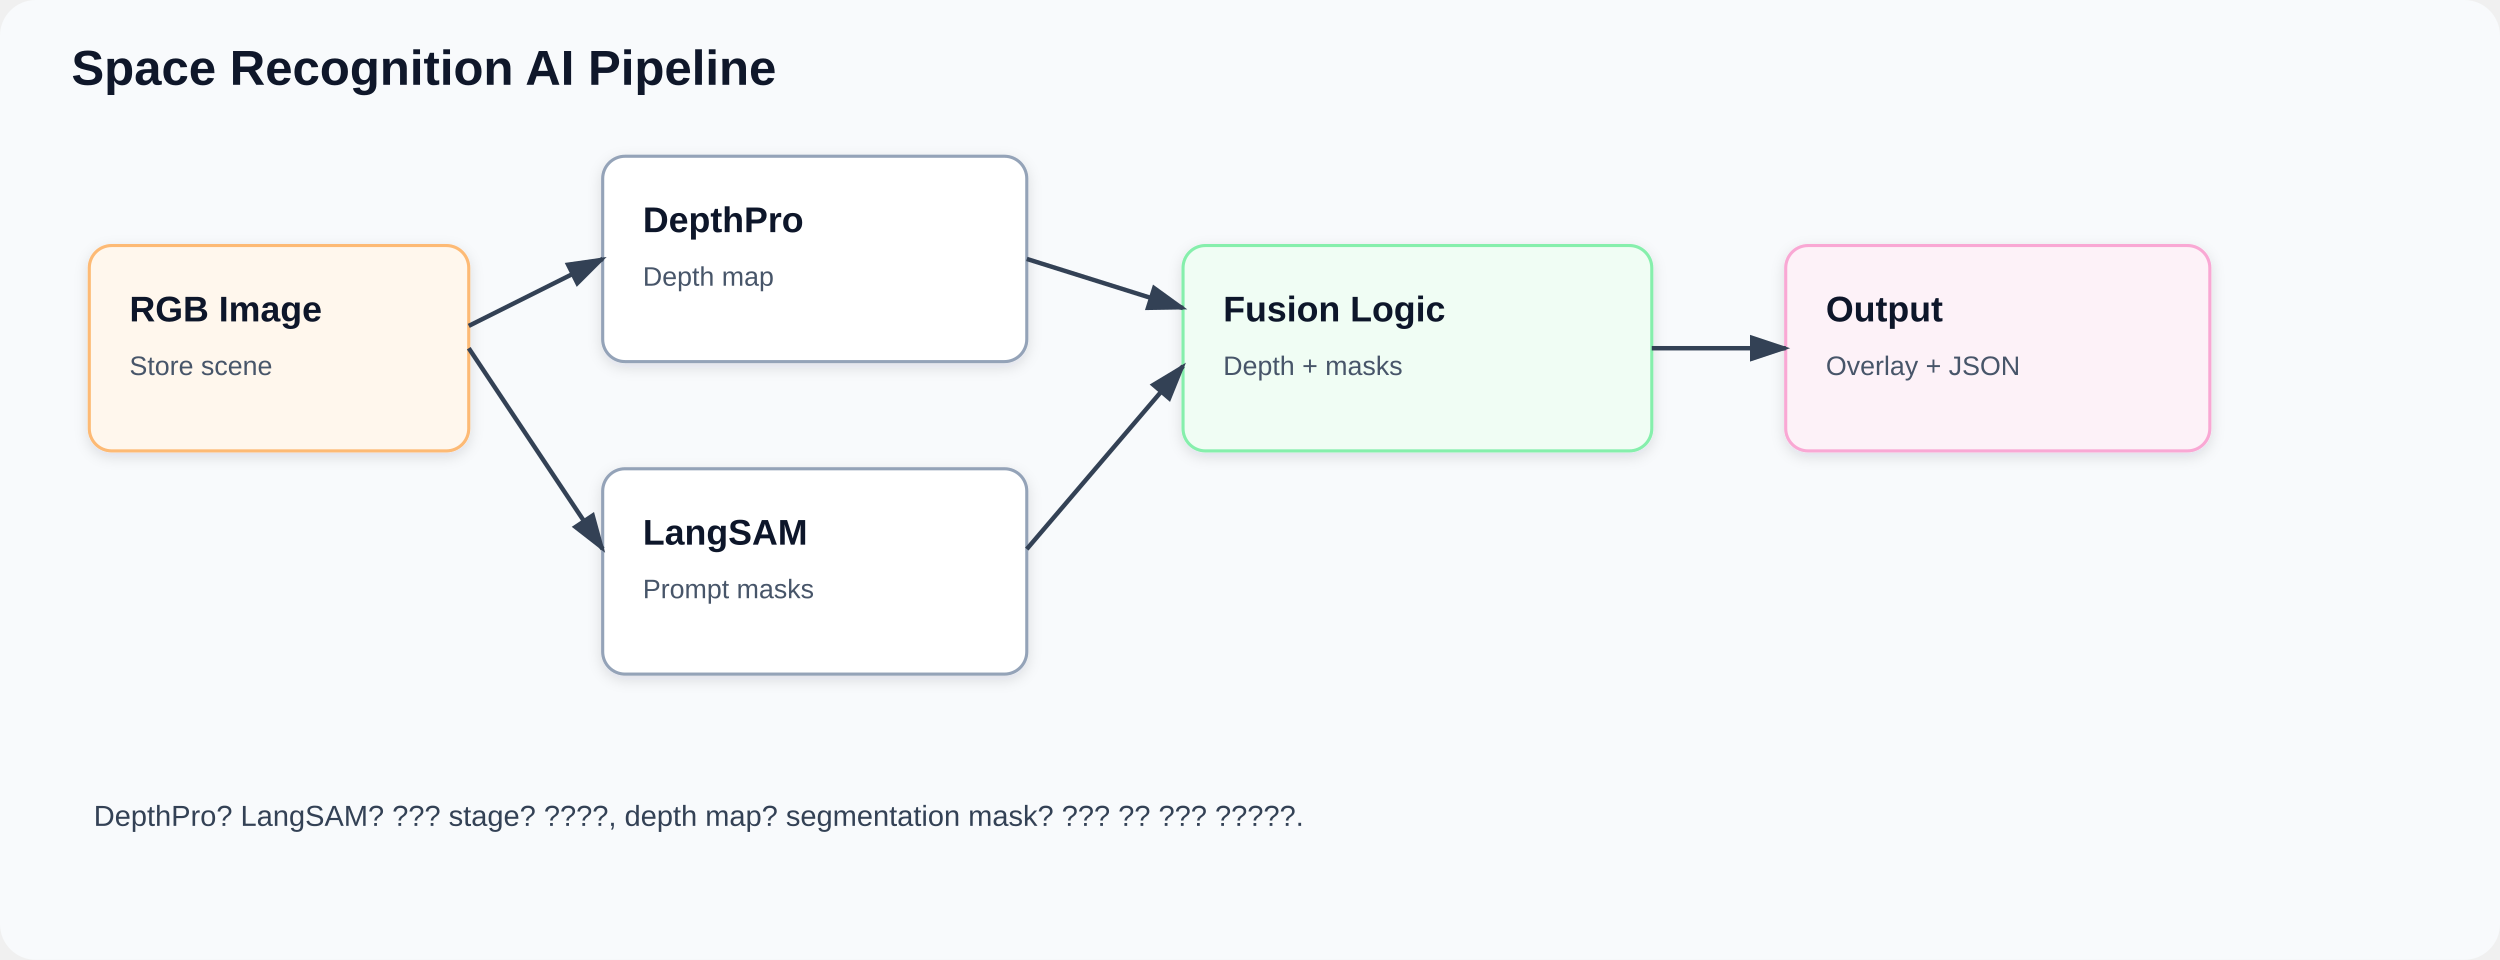
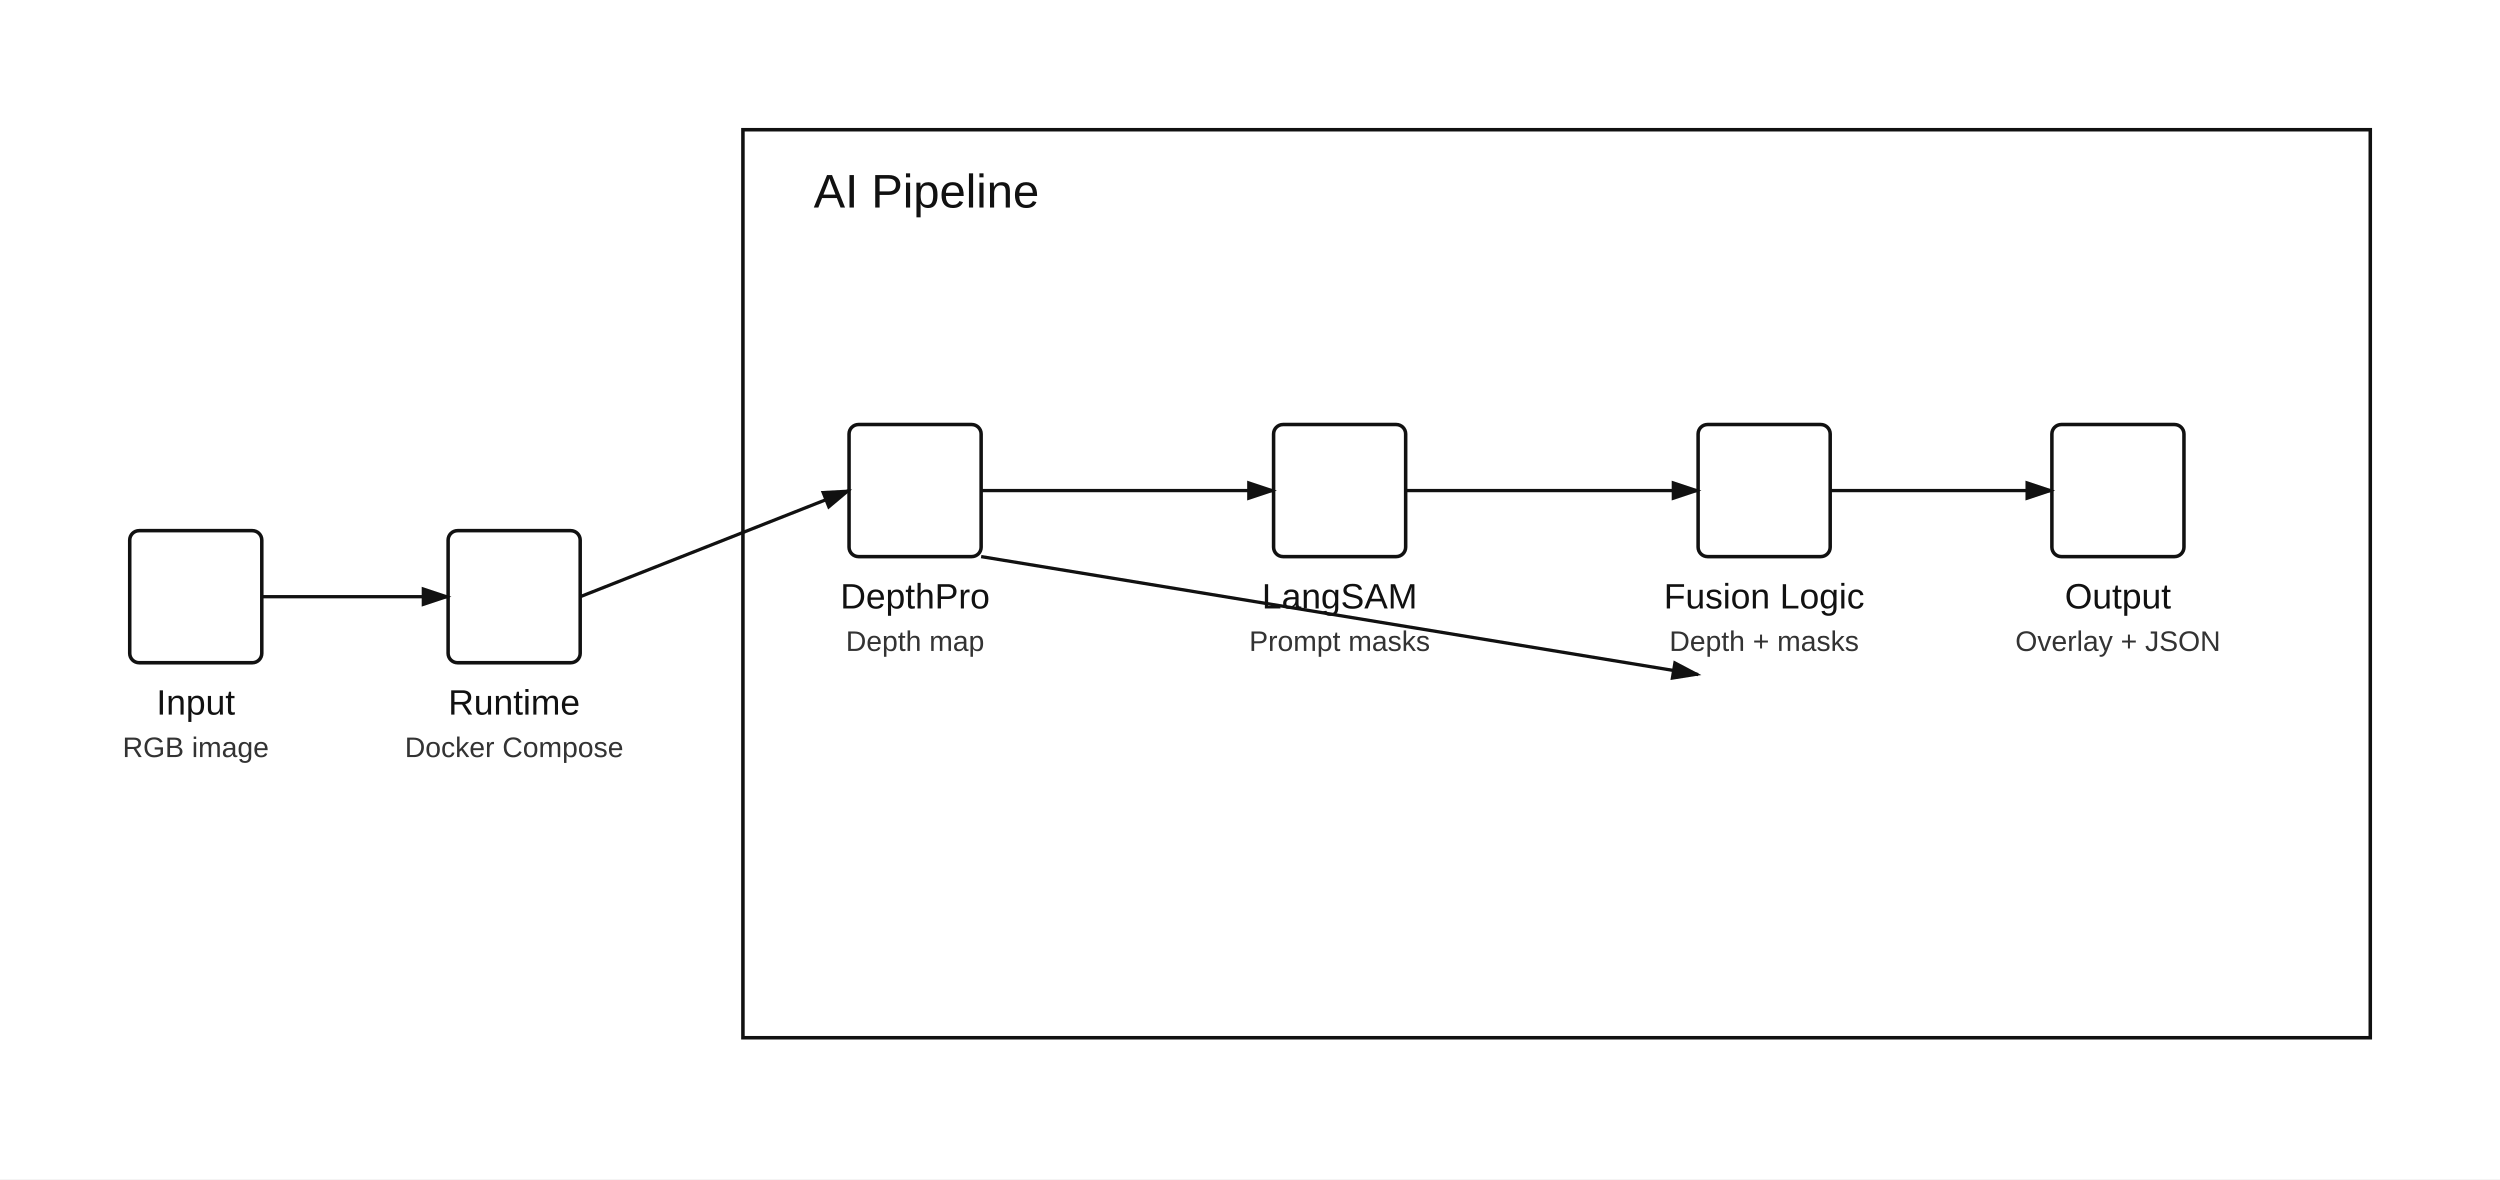
- <svg xmlns="http://www.w3.org/2000/svg" width="1120" height="430" viewBox="0 0 1120 430" role="img" aria-labelledby="title desc">
+ <svg xmlns="http://www.w3.org/2000/svg" width="1060" height="500" viewBox="0 0 1060 500" role="img" aria-labelledby="title desc">
  <defs>
    <marker id="arrow" markerWidth="10" markerHeight="10" refX="8" refY="3" orient="auto" markerUnits="strokeWidth">
-       <path d="M0,0 L0,6 L9,3 z" fill="#334155" />
+       <path d="M0,0 L0,6 L9,3 z" fill="#111" />
    </marker>
-     <filter id="shadow" x="-10%" y="-10%" width="120%" height="120%">
-       <feDropShadow dx="0" dy="2" stdDeviation="3" flood-color="#0f172a" flood-opacity="0.12" />
-     </filter>
  </defs>
-   <style>
-     .bg{fill:#f8fafc}.group{fill:#eef6ff;stroke:#93c5fd;stroke-width:1.2;stroke-dasharray:5 5}.label{font-family:Arial,'Noto Sans KR',sans-serif;font-size:16px;font-weight:700;fill:#0f172a}.sub{font-family:Arial,'Noto Sans KR',sans-serif;font-size:12px;fill:#475569}.edge{font-family:Arial,'Noto Sans KR',sans-serif;font-size:11px;fill:#475569}.title{font-family:Arial,'Noto Sans KR',sans-serif;font-size:22px;font-weight:800;fill:#0f172a}.caption{font-family:Arial,'Noto Sans KR',sans-serif;font-size:13px;fill:#334155}.arrow{stroke:#334155;stroke-width:2;fill:none;marker-end:url(#arrow)}.card{filter:url(#shadow)}
-   </style>
-   <rect class="bg" width="100%" height="100%" rx="16" />
-   <text x="32" y="38" class="title">Space Recognition AI Pipeline</text>
-   <g class="card">
-     <g>
-       <rect x="40" y="110" width="170" height="92" rx="10" fill="#fff7ed" stroke="#fdba74" stroke-width="1.4" />
-       <text x="58" y="144" class="label">RGB Image</text>
-       <text x="58" y="168" class="sub">Store scene</text>
-     </g>
+   <style>.label,.svc,.sub,.cloud-title,.awslogo{font-family:Arial,Helvetica,sans-serif;fill:#111}.cloud-title{font-size:20px}.awslogo{font-size:15px;font-weight:bold;fill:#fff}.svc{font-size:15px}.sub{font-size:12px;fill:#333}.caption{font-size:13px;fill:#333}.arrow{stroke:#111;stroke-width:1.4;fill:none;marker-end:url(#arrow)}</style>
+   <rect width="100%" height="100%" fill="#fff" />
+   <g>
+     <rect x="55" y="225" width="56" height="56" rx="4" fill="#fff" stroke="#111" stroke-width="1.5" />
+     <text x="83" y="303" text-anchor="middle" class="svc">
+       <tspan x="83" dy="0">Input</tspan>
+     </text>
+     <text x="83" y="321" text-anchor="middle" class="sub">
+       <tspan x="83" dy="0">RGB image</tspan>
+     </text>
  </g>
-   <g class="card">
-     <g>
-       <rect x="270" y="70" width="190" height="92" rx="10" fill="#ffffff" stroke="#94a3b8" stroke-width="1.4" />
-       <text x="288" y="104" class="label">DepthPro</text>
-       <text x="288" y="128" class="sub">Depth map</text>
-     </g>
+   <g>
+     <rect x="190" y="225" width="56" height="56" rx="4" fill="#fff" stroke="#111" stroke-width="1.5" />
+     <text x="218" y="303" text-anchor="middle" class="svc">
+       <tspan x="218" dy="0">Runtime</tspan>
+     </text>
+     <text x="218" y="321" text-anchor="middle" class="sub">
+       <tspan x="218" dy="0">Docker Compose</tspan>
+     </text>
  </g>
-   <g class="card">
-     <g>
-       <rect x="270" y="210" width="190" height="92" rx="10" fill="#ffffff" stroke="#94a3b8" stroke-width="1.4" />
-       <text x="288" y="244" class="label">LangSAM</text>
-       <text x="288" y="268" class="sub">Prompt masks</text>
-     </g>
+   <rect x="315" y="55" width="690" height="385" fill="#fff" stroke="#111" stroke-width="1.5" />
+   <text x="345" y="88" class="cloud-title">AI Pipeline</text>
+   <g>
+     <rect x="360" y="180" width="56" height="56" rx="4" fill="#fff" stroke="#111" stroke-width="1.5" />
+     <text x="388" y="258" text-anchor="middle" class="svc">
+       <tspan x="388" dy="0">DepthPro</tspan>
+     </text>
+     <text x="388" y="276" text-anchor="middle" class="sub">
+       <tspan x="388" dy="0">Depth map</tspan>
+     </text>
  </g>
-   <g class="card">
-     <g>
-       <rect x="530" y="110" width="210" height="92" rx="10" fill="#f0fdf4" stroke="#86efac" stroke-width="1.4" />
-       <text x="548" y="144" class="label">Fusion Logic</text>
-       <text x="548" y="168" class="sub">Depth + masks</text>
-     </g>
+   <g>
+     <rect x="540" y="180" width="56" height="56" rx="4" fill="#fff" stroke="#111" stroke-width="1.5" />
+     <text x="568" y="258" text-anchor="middle" class="svc">
+       <tspan x="568" dy="0">LangSAM</tspan>
+     </text>
+     <text x="568" y="276" text-anchor="middle" class="sub">
+       <tspan x="568" dy="0">Prompt masks</tspan>
+     </text>
  </g>
-   <g class="card">
-     <g>
-       <rect x="800" y="110" width="190" height="92" rx="10" fill="#fdf2f8" stroke="#f9a8d4" stroke-width="1.4" />
-       <text x="818" y="144" class="label">Output</text>
-       <text x="818" y="168" class="sub">Overlay + JSON</text>
-     </g>
+   <g>
+     <rect x="720" y="180" width="56" height="56" rx="4" fill="#fff" stroke="#111" stroke-width="1.5" />
+     <text x="748" y="258" text-anchor="middle" class="svc">
+       <tspan x="748" dy="0">Fusion Logic</tspan>
+     </text>
+     <text x="748" y="276" text-anchor="middle" class="sub">
+       <tspan x="748" dy="0">Depth + masks</tspan>
+     </text>
  </g>
-   <path d="M 210 146 L 270 116" class="arrow" />
-   <path d="M 210 156 L 270 246" class="arrow" />
-   <path d="M 460 116 L 530 138" class="arrow" />
-   <path d="M 460 246 L 530 164" class="arrow" />
-   <path d="M 740 156 L 800 156" class="arrow" />
-   <text x="42" y="370" class="caption">DepthPro? LangSAM? ??? stage? ????, depth map? segmentation mask? ??? ?? ??? ?????.</text>
+   <g>
+     <rect x="870" y="180" width="56" height="56" rx="4" fill="#fff" stroke="#111" stroke-width="1.5" />
+     <text x="898" y="258" text-anchor="middle" class="svc">
+       <tspan x="898" dy="0">Output</tspan>
+     </text>
+     <text x="898" y="276" text-anchor="middle" class="sub">
+       <tspan x="898" dy="0">Overlay + JSON</tspan>
+     </text>
+   </g>
+   <path d="M 111 253 L 190 253" class="arrow" />
+   <path d="M 246 253 L 360 208" class="arrow" />
+   <path d="M 416 208 L 540 208" class="arrow" />
+   <path d="M 596 208 L 720 208" class="arrow" />
+   <path d="M 776 208 L 870 208" class="arrow" />
+   <path d="M 416 236 L 720 286" class="arrow" />
</svg>
